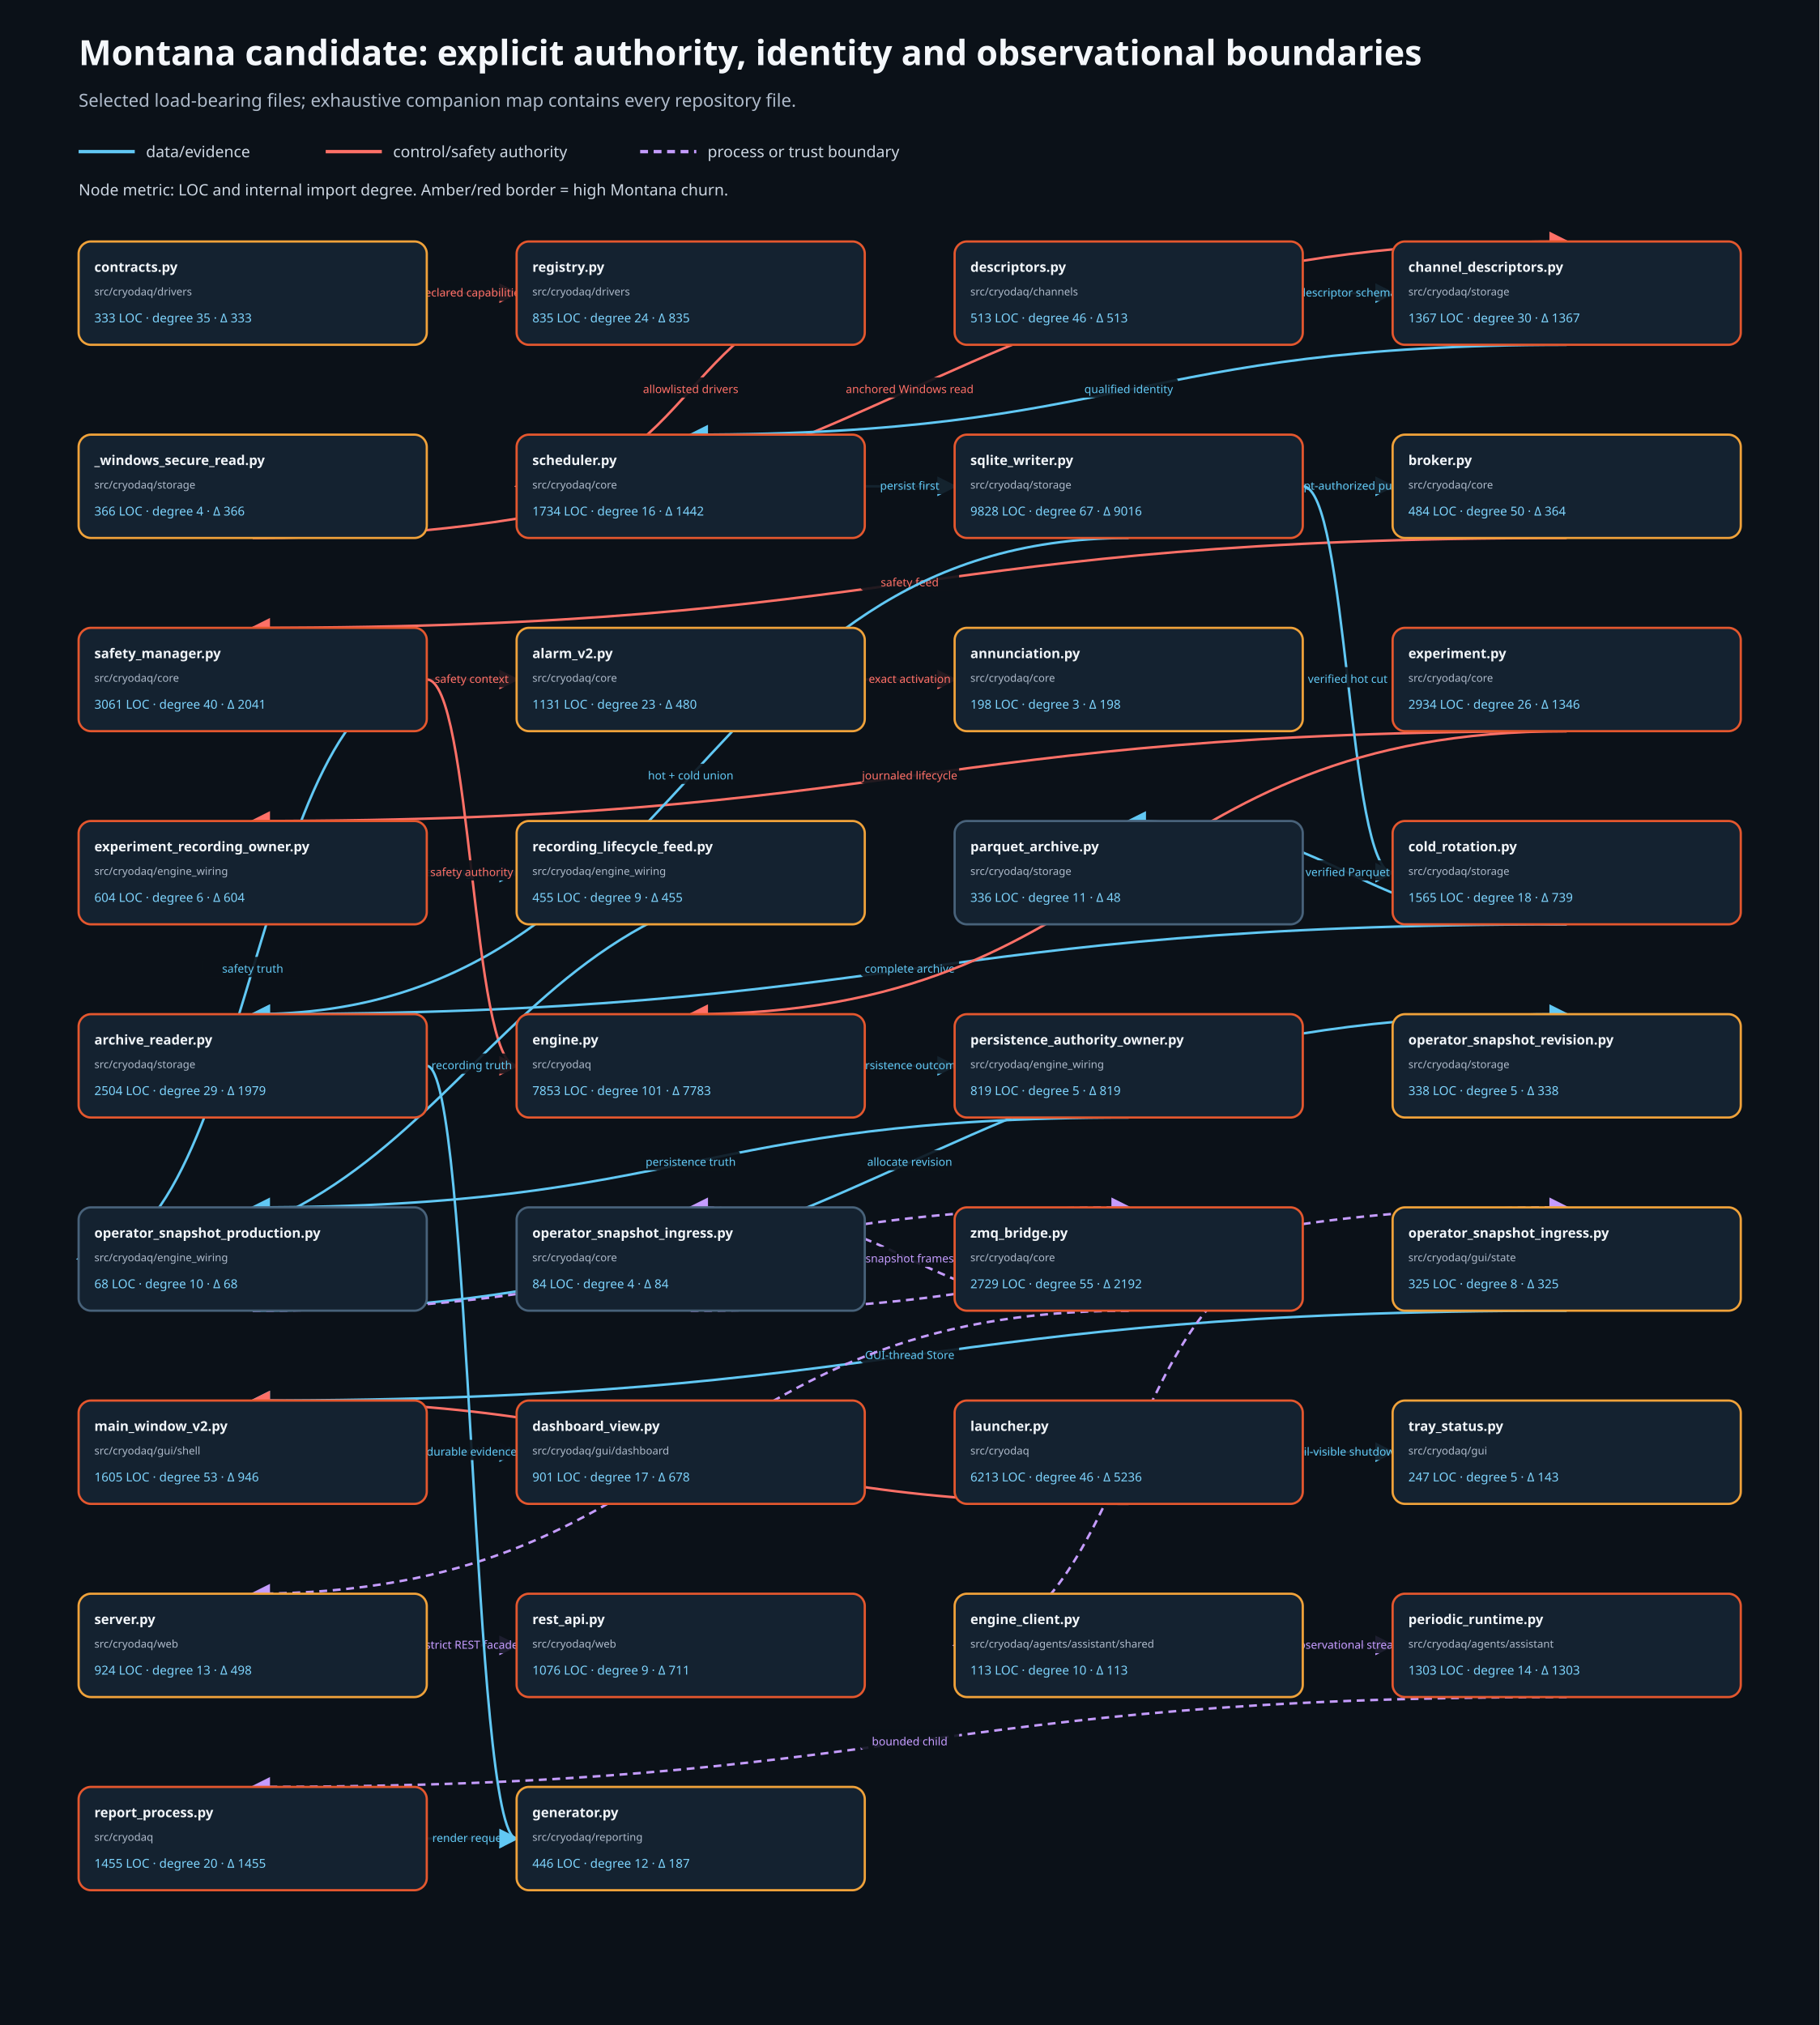
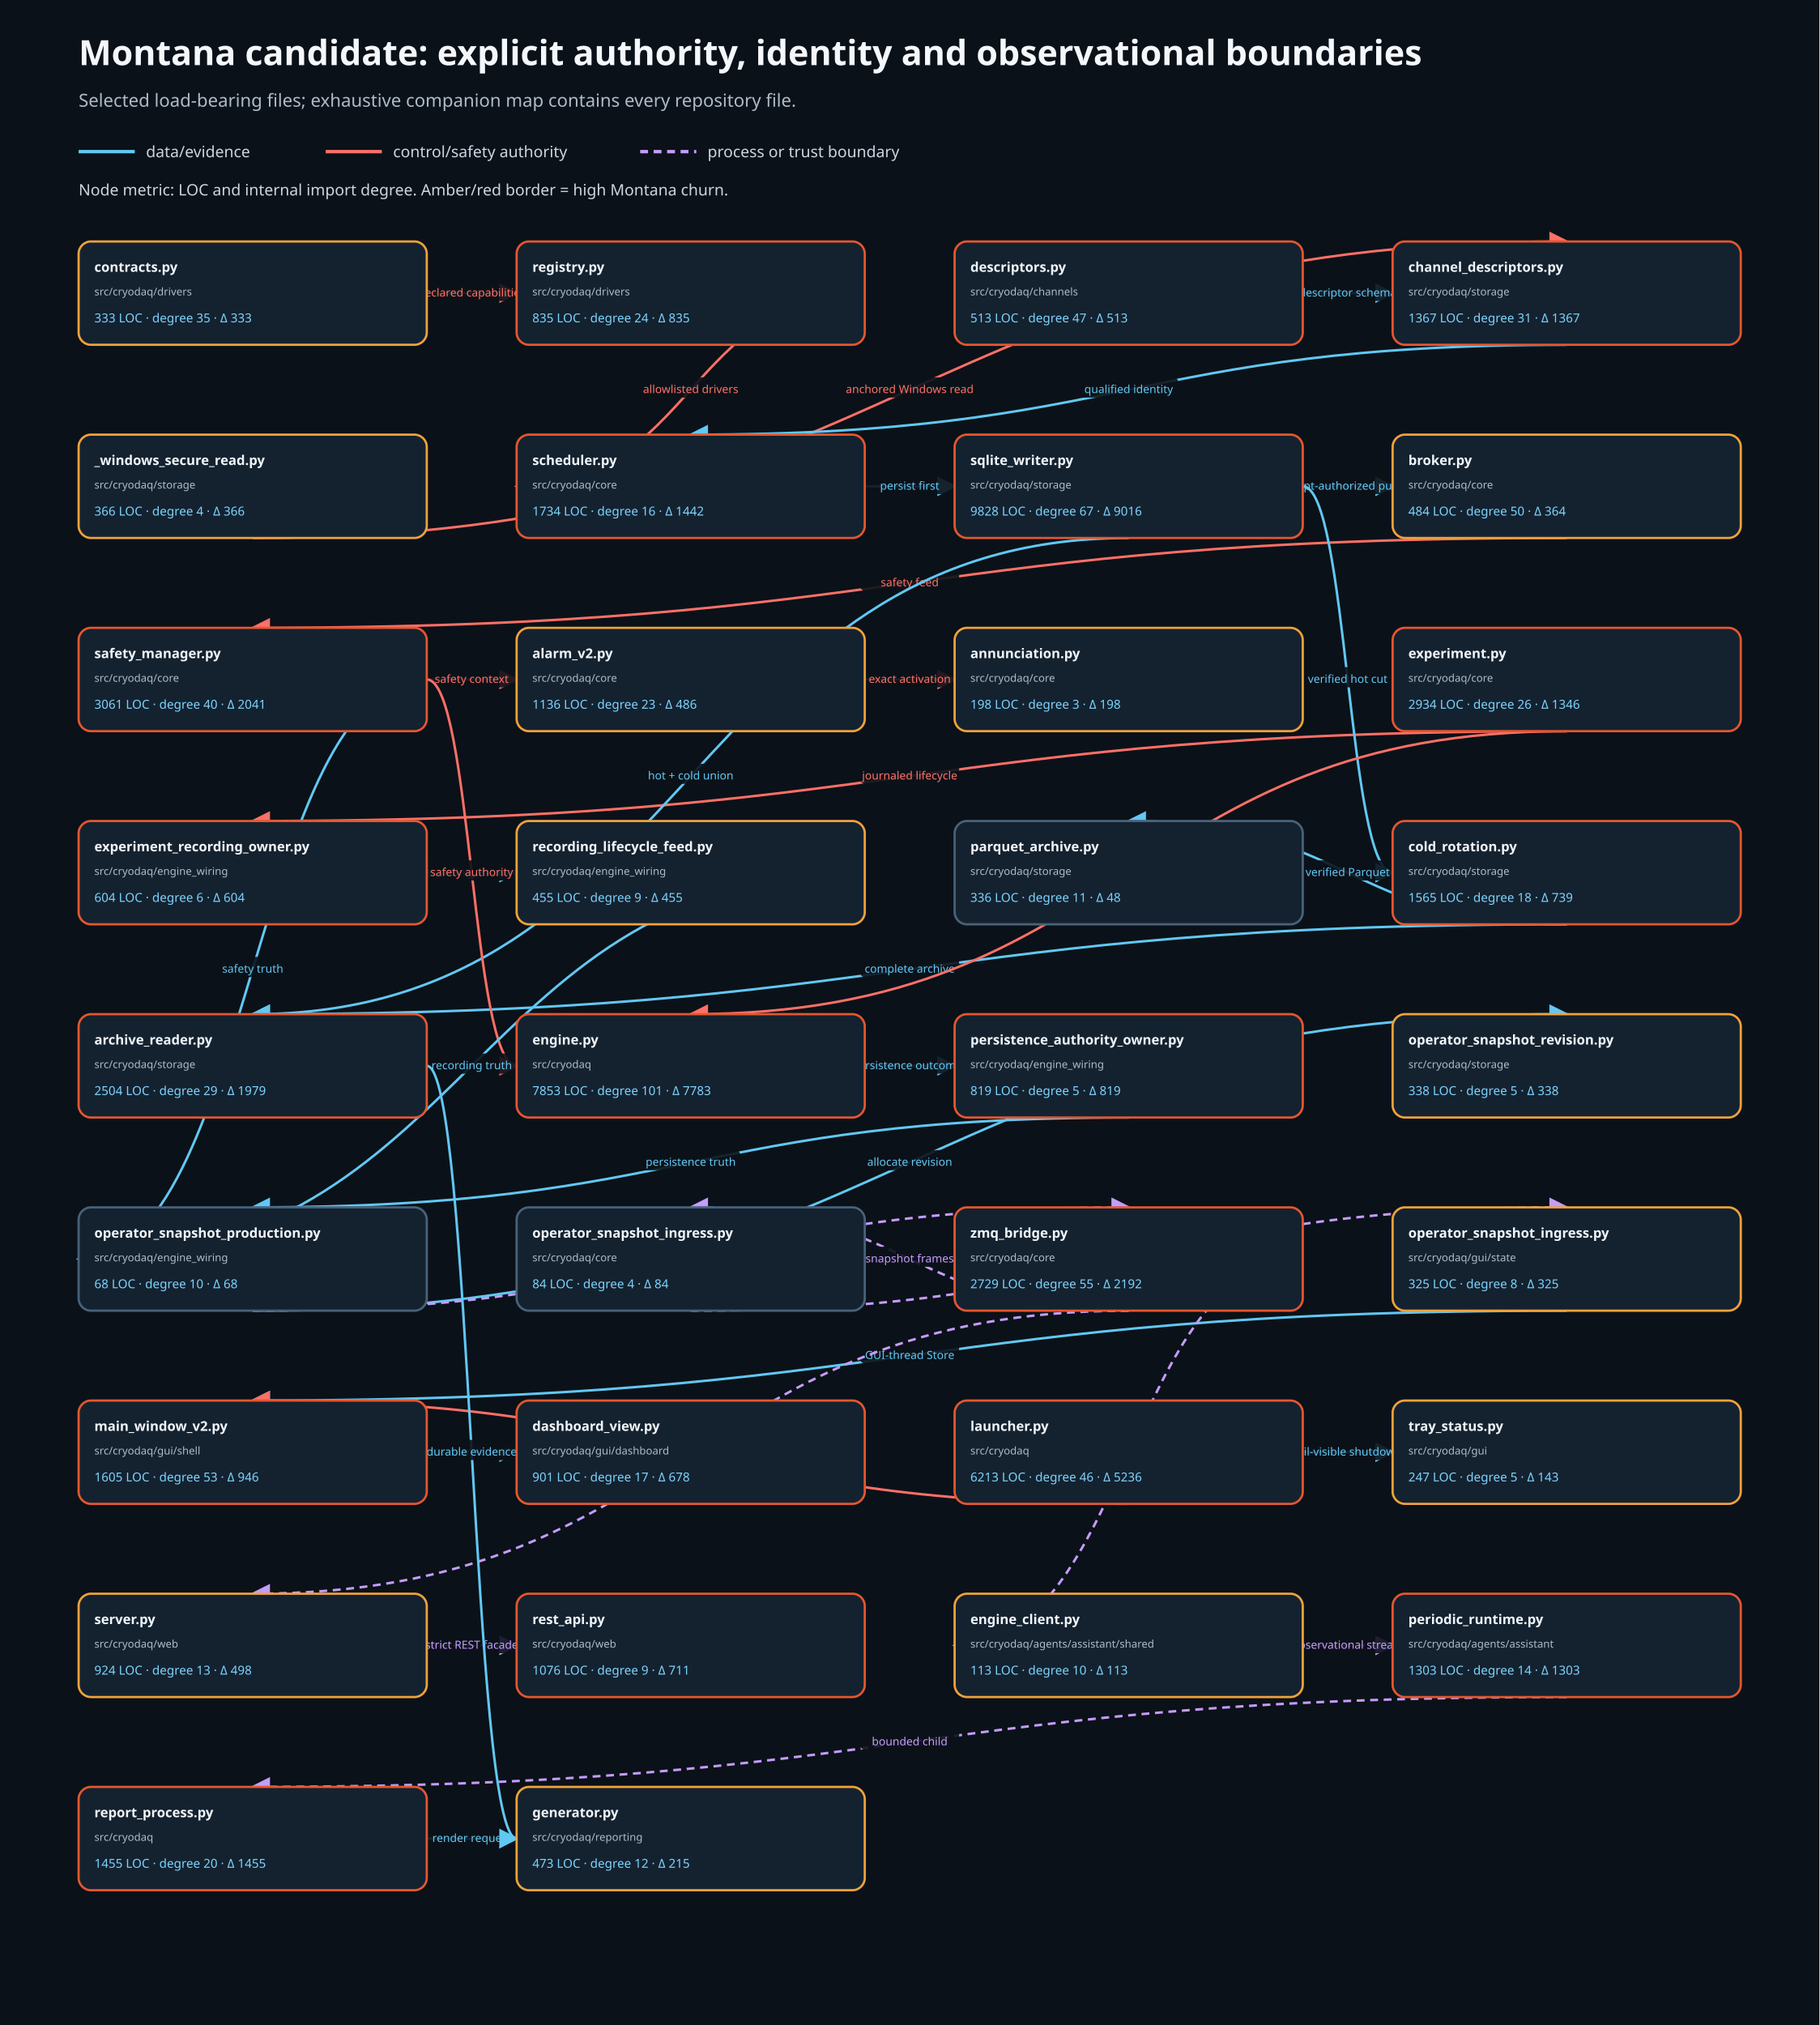
<svg xmlns="http://www.w3.org/2000/svg" role="img" aria-labelledby="title desc" viewBox="0 0 1620 1803" width="1620" height="1803">
  <defs>
    <marker id="dataArrow" markerWidth="8" markerHeight="8" refX="7" refY="4" orient="auto">
      <path d="M0,0 L8,4 L0,8 Z" fill="#61c8f4" />
    </marker>
    <marker id="controlArrow" markerWidth="8" markerHeight="8" refX="7" refY="4" orient="auto">
      <path d="M0,0 L8,4 L0,8 Z" fill="#ff7067" />
    </marker>
    <marker id="boundaryArrow" markerWidth="8" markerHeight="8" refX="7" refY="4" orient="auto">
      <path d="M0,0 L8,4 L0,8 Z" fill="#c59cff" />
    </marker>
  </defs>
  <rect width="100%" height="100%" fill="#0b1118" />
  <text x="70" y="58" fill="#f4f7fb" font-family="Segoe UI, sans-serif" font-size="31" font-weight="700">Montana candidate: explicit authority, identity and observational boundaries</text>
  <text x="70" y="95" fill="#aebaca" font-family="Segoe UI, sans-serif" font-size="16">Selected load-bearing files; exhaustive companion map contains every repository file.</text>
  <g aria-label="Legend" font-family="Segoe UI, sans-serif" font-size="14">
    <line x1="70" y1="135" x2="120" y2="135" stroke="#61c8f4" stroke-width="3" />
    <text x="130" y="140" fill="#cbd5e1">data/evidence</text>
    <line x1="290" y1="135" x2="340" y2="135" stroke="#ff7067" stroke-width="3" />
    <text x="350" y="140" fill="#cbd5e1">control/safety authority</text>
    <line x1="570" y1="135" x2="620" y2="135" stroke="#c59cff" stroke-width="3" stroke-dasharray="7 5" />
    <text x="630" y="140" fill="#cbd5e1">process or trust boundary</text>
    <text x="70" y="174" fill="#cbd5e1">Node metric: LOC and internal import degree. Amber/red border = high Montana churn.</text>
  </g>
  <g class="architecture-edges" fill="none">
    <path d="M380,261.0 C420.0,261.0 420.0,261.0 460,261.0" stroke="#ff7067" stroke-width="2.2" marker-end="url(#controlArrow)" />
    <rect x="376.0" y="250.0" width="88" height="18" rx="4" fill="#0b1118" opacity=".9" />
    <text x="420.0" y="264.0" text-anchor="middle" fill="#ff7067" font-family="Segoe UI, sans-serif" font-size="10">declared capabilities</text>
    <path d="M770,261.0 C615.0,261.0 615.0,433.0 460,433.0" stroke="#ff7067" stroke-width="2.2" marker-end="url(#controlArrow)" />
    <rect x="571.0" y="336.0" width="88" height="18" rx="4" fill="#0b1118" opacity=".9" />
    <text x="615.0" y="350.0" text-anchor="middle" fill="#ff7067" font-family="Segoe UI, sans-serif" font-size="10">allowlisted drivers</text>
    <path d="M1160,261.0 C1200.0,261.0 1200.0,261.0 1240,261.0" stroke="#61c8f4" stroke-width="2.2" marker-end="url(#dataArrow)" />
    <rect x="1156.0" y="250.0" width="88" height="18" rx="4" fill="#0b1118" opacity=".9" />
    <text x="1200.0" y="264.0" text-anchor="middle" fill="#61c8f4" font-family="Segoe UI, sans-serif" font-size="10">descriptor schema</text>
    <path d="M225.0,479 C810.0,479 810.0,215 1395.0,215" stroke="#ff7067" stroke-width="2.2" marker-end="url(#controlArrow)" />
    <rect x="766.0" y="336.0" width="88" height="18" rx="4" fill="#0b1118" opacity=".9" />
    <text x="810.0" y="350.0" text-anchor="middle" fill="#ff7067" font-family="Segoe UI, sans-serif" font-size="10">anchored Windows read</text>
    <path d="M1395.0,307 C1005.0,307 1005.0,387 615.0,387" stroke="#61c8f4" stroke-width="2.2" marker-end="url(#dataArrow)" />
    <rect x="961.0" y="336.0" width="88" height="18" rx="4" fill="#0b1118" opacity=".9" />
    <text x="1005.0" y="350.0" text-anchor="middle" fill="#61c8f4" font-family="Segoe UI, sans-serif" font-size="10">qualified identity</text>
    <path d="M770,433.0 C810.0,433.0 810.0,433.0 850,433.0" stroke="#61c8f4" stroke-width="2.2" marker-end="url(#dataArrow)" />
    <rect x="766.0" y="422.0" width="88" height="18" rx="4" fill="#0b1118" opacity=".9" />
    <text x="810.0" y="436.0" text-anchor="middle" fill="#61c8f4" font-family="Segoe UI, sans-serif" font-size="10">persist first</text>
    <path d="M1160,433.0 C1200.0,433.0 1200.0,433.0 1240,433.0" stroke="#61c8f4" stroke-width="2.2" marker-end="url(#dataArrow)" />
    <rect x="1156.0" y="422.0" width="88" height="18" rx="4" fill="#0b1118" opacity=".9" />
    <text x="1200.0" y="436.0" text-anchor="middle" fill="#61c8f4" font-family="Segoe UI, sans-serif" font-size="10">receipt-authorized publish</text>
    <path d="M1395.0,479 C810.0,479 810.0,559 225.0,559" stroke="#ff7067" stroke-width="2.2" marker-end="url(#controlArrow)" />
    <rect x="766.0" y="508.0" width="88" height="18" rx="4" fill="#0b1118" opacity=".9" />
    <text x="810.0" y="522.0" text-anchor="middle" fill="#ff7067" font-family="Segoe UI, sans-serif" font-size="10">safety feed</text>
    <path d="M380,605.0 C420.0,605.0 420.0,605.0 460,605.0" stroke="#ff7067" stroke-width="2.2" marker-end="url(#controlArrow)" />
    <rect x="376.0" y="594.0" width="88" height="18" rx="4" fill="#0b1118" opacity=".9" />
    <text x="420.0" y="608.0" text-anchor="middle" fill="#ff7067" font-family="Segoe UI, sans-serif" font-size="10">safety context</text>
    <path d="M770,605.0 C810.0,605.0 810.0,605.0 850,605.0" stroke="#ff7067" stroke-width="2.2" marker-end="url(#controlArrow)" />
    <rect x="766.0" y="594.0" width="88" height="18" rx="4" fill="#0b1118" opacity=".9" />
    <text x="810.0" y="608.0" text-anchor="middle" fill="#ff7067" font-family="Segoe UI, sans-serif" font-size="10">exact activation</text>
    <path d="M1395.0,651 C810.0,651 810.0,731 225.0,731" stroke="#ff7067" stroke-width="2.2" marker-end="url(#controlArrow)" />
    <rect x="766.0" y="680.0" width="88" height="18" rx="4" fill="#0b1118" opacity=".9" />
    <text x="810.0" y="694.0" text-anchor="middle" fill="#ff7067" font-family="Segoe UI, sans-serif" font-size="10">journaled lifecycle</text>
    <path d="M380,777.0 C420.0,777.0 420.0,777.0 460,777.0" stroke="#61c8f4" stroke-width="2.2" marker-end="url(#dataArrow)" />
    <rect x="376.0" y="766.0" width="88" height="18" rx="4" fill="#0b1118" opacity=".9" />
    <text x="420.0" y="780.0" text-anchor="middle" fill="#61c8f4" font-family="Segoe UI, sans-serif" font-size="10">recording outcome</text>
    <path d="M1160,433.0 C1200.0,433.0 1200.0,777.0 1240,777.0" stroke="#61c8f4" stroke-width="2.2" marker-end="url(#dataArrow)" />
    <rect x="1156.0" y="594.0" width="88" height="18" rx="4" fill="#0b1118" opacity=".9" />
    <text x="1200.0" y="608.0" text-anchor="middle" fill="#61c8f4" font-family="Segoe UI, sans-serif" font-size="10">verified hot cut</text>
    <path d="M1395.0,823 C1200.0,823 1200.0,731 1005.0,731" stroke="#61c8f4" stroke-width="2.2" marker-end="url(#dataArrow)" />
    <rect x="1156.0" y="766.0" width="88" height="18" rx="4" fill="#0b1118" opacity=".9" />
    <text x="1200.0" y="780.0" text-anchor="middle" fill="#61c8f4" font-family="Segoe UI, sans-serif" font-size="10">verified Parquet</text>
    <path d="M1395.0,823 C810.0,823 810.0,903 225.0,903" stroke="#61c8f4" stroke-width="2.2" marker-end="url(#dataArrow)" />
    <rect x="766.0" y="852.0" width="88" height="18" rx="4" fill="#0b1118" opacity=".9" />
    <text x="810.0" y="866.0" text-anchor="middle" fill="#61c8f4" font-family="Segoe UI, sans-serif" font-size="10">complete archive</text>
    <path d="M1005.0,479 C615.0,479 615.0,903 225.0,903" stroke="#61c8f4" stroke-width="2.2" marker-end="url(#dataArrow)" />
    <rect x="571.0" y="680.0" width="88" height="18" rx="4" fill="#0b1118" opacity=".9" />
    <text x="615.0" y="694.0" text-anchor="middle" fill="#61c8f4" font-family="Segoe UI, sans-serif" font-size="10">hot + cold union</text>
    <path d="M380,605.0 C420.0,605.0 420.0,949.0 460,949.0" stroke="#ff7067" stroke-width="2.2" marker-end="url(#controlArrow)" />
    <rect x="376.0" y="766.0" width="88" height="18" rx="4" fill="#0b1118" opacity=".9" />
    <text x="420.0" y="780.0" text-anchor="middle" fill="#ff7067" font-family="Segoe UI, sans-serif" font-size="10">safety authority</text>
    <path d="M1395.0,651 C1005.0,651 1005.0,903 615.0,903" stroke="#ff7067" stroke-width="2.2" marker-end="url(#controlArrow)" />
    <rect x="961.0" y="766.0" width="88" height="18" rx="4" fill="#0b1118" opacity=".9" />
    <text x="1005.0" y="780.0" text-anchor="middle" fill="#ff7067" font-family="Segoe UI, sans-serif" font-size="10">experiment commands</text>
    <path d="M770,949.0 C810.0,949.0 810.0,949.0 850,949.0" stroke="#61c8f4" stroke-width="2.2" marker-end="url(#dataArrow)" />
    <rect x="766.0" y="938.0" width="88" height="18" rx="4" fill="#0b1118" opacity=".9" />
    <text x="810.0" y="952.0" text-anchor="middle" fill="#61c8f4" font-family="Segoe UI, sans-serif" font-size="10">persistence outcomes</text>
    <path d="M770,777.0 C420.0,777.0 420.0,1121.0 70,1121.0" stroke="#61c8f4" stroke-width="2.2" marker-end="url(#dataArrow)" />
    <rect x="376.0" y="938.0" width="88" height="18" rx="4" fill="#0b1118" opacity=".9" />
    <text x="420.0" y="952.0" text-anchor="middle" fill="#61c8f4" font-family="Segoe UI, sans-serif" font-size="10">recording truth</text>
    <path d="M1005.0,995 C615.0,995 615.0,1075 225.0,1075" stroke="#61c8f4" stroke-width="2.2" marker-end="url(#dataArrow)" />
    <rect x="571.0" y="1024.0" width="88" height="18" rx="4" fill="#0b1118" opacity=".9" />
    <text x="615.0" y="1038.0" text-anchor="middle" fill="#61c8f4" font-family="Segoe UI, sans-serif" font-size="10">persistence truth</text>
    <path d="M380,605.0 C225.0,605.0 225.0,1121.0 70,1121.0" stroke="#61c8f4" stroke-width="2.2" marker-end="url(#dataArrow)" />
    <rect x="181.0" y="852.0" width="88" height="18" rx="4" fill="#0b1118" opacity=".9" />
    <text x="225.0" y="866.0" text-anchor="middle" fill="#61c8f4" font-family="Segoe UI, sans-serif" font-size="10">safety truth</text>
    <path d="M225.0,1167 C810.0,1167 810.0,903 1395.0,903" stroke="#61c8f4" stroke-width="2.2" marker-end="url(#dataArrow)" />
    <rect x="766.0" y="1024.0" width="88" height="18" rx="4" fill="#0b1118" opacity=".9" />
    <text x="810.0" y="1038.0" text-anchor="middle" fill="#61c8f4" font-family="Segoe UI, sans-serif" font-size="10">allocate revision</text>
    <path d="M225.0,1167 C615.0,1167 615.0,1075 1005.0,1075" stroke="#c59cff" stroke-width="2.2" marker-end="url(#boundaryArrow)" stroke-dasharray="7 5" />
    <rect x="571.0" y="1110.0" width="88" height="18" rx="4" fill="#0b1118" opacity=".9" />
    <text x="615.0" y="1124.0" text-anchor="middle" fill="#c59cff" font-family="Segoe UI, sans-serif" font-size="10">revisioned PUB</text>
    <path d="M1005.0,1167 C810.0,1167 810.0,1075 615.0,1075" stroke="#c59cff" stroke-width="2.2" marker-end="url(#boundaryArrow)" stroke-dasharray="7 5" />
    <rect x="766.0" y="1110.0" width="88" height="18" rx="4" fill="#0b1118" opacity=".9" />
    <text x="810.0" y="1124.0" text-anchor="middle" fill="#c59cff" font-family="Segoe UI, sans-serif" font-size="10">snapshot frames</text>
    <path d="M615.0,1167 C1005.0,1167 1005.0,1075 1395.0,1075" stroke="#c59cff" stroke-width="2.2" marker-end="url(#boundaryArrow)" stroke-dasharray="7 5" />
    <rect x="961.0" y="1110.0" width="88" height="18" rx="4" fill="#0b1118" opacity=".9" />
    <text x="1005.0" y="1124.0" text-anchor="middle" fill="#c59cff" font-family="Segoe UI, sans-serif" font-size="10">bounded queue</text>
    <path d="M1395.0,1167 C810.0,1167 810.0,1247 225.0,1247" stroke="#61c8f4" stroke-width="2.2" marker-end="url(#dataArrow)" />
    <rect x="766.0" y="1196.0" width="88" height="18" rx="4" fill="#0b1118" opacity=".9" />
    <text x="810.0" y="1210.0" text-anchor="middle" fill="#61c8f4" font-family="Segoe UI, sans-serif" font-size="10">GUI-thread Store</text>
    <path d="M380,1293.0 C420.0,1293.0 420.0,1293.0 460,1293.0" stroke="#61c8f4" stroke-width="2.2" marker-end="url(#dataArrow)" />
    <rect x="376.0" y="1282.0" width="88" height="18" rx="4" fill="#0b1118" opacity=".9" />
    <text x="420.0" y="1296.0" text-anchor="middle" fill="#61c8f4" font-family="Segoe UI, sans-serif" font-size="10">panoramic truth</text>
    <path d="M1005.0,1339 C615.0,1339 615.0,1247 225.0,1247" stroke="#ff7067" stroke-width="2.2" marker-end="url(#controlArrow)" />
    <rect x="571.0" y="1282.0" width="88" height="18" rx="4" fill="#0b1118" opacity=".9" />
    <text x="615.0" y="1296.0" text-anchor="middle" fill="#ff7067" font-family="Segoe UI, sans-serif" font-size="10">owns GUI lifecycle</text>
    <path d="M1160,1293.0 C1200.0,1293.0 1200.0,1293.0 1240,1293.0" stroke="#61c8f4" stroke-width="2.2" marker-end="url(#dataArrow)" />
    <rect x="1156.0" y="1282.0" width="88" height="18" rx="4" fill="#0b1118" opacity=".9" />
    <text x="1200.0" y="1296.0" text-anchor="middle" fill="#61c8f4" font-family="Segoe UI, sans-serif" font-size="10">fail-visible shutdown</text>
    <path d="M1005.0,1167 C615.0,1167 615.0,1419 225.0,1419" stroke="#c59cff" stroke-width="2.2" marker-end="url(#boundaryArrow)" stroke-dasharray="7 5" />
    <rect x="571.0" y="1282.0" width="88" height="18" rx="4" fill="#0b1118" opacity=".9" />
    <text x="615.0" y="1296.0" text-anchor="middle" fill="#c59cff" font-family="Segoe UI, sans-serif" font-size="10">monitoring transport</text>
    <path d="M380,1465.0 C420.0,1465.0 420.0,1465.0 460,1465.0" stroke="#c59cff" stroke-width="2.2" marker-end="url(#boundaryArrow)" stroke-dasharray="7 5" />
    <rect x="376.0" y="1454.0" width="88" height="18" rx="4" fill="#0b1118" opacity=".9" />
    <text x="420.0" y="1468.0" text-anchor="middle" fill="#c59cff" font-family="Segoe UI, sans-serif" font-size="10">strict REST facade</text>
    <path d="M1160,1121.0 C1005.0,1121.0 1005.0,1465.0 850,1465.0" stroke="#c59cff" stroke-width="2.2" marker-end="url(#boundaryArrow)" stroke-dasharray="7 5" />
    <rect x="961.0" y="1282.0" width="88" height="18" rx="4" fill="#0b1118" opacity=".9" />
    <text x="1005.0" y="1296.0" text-anchor="middle" fill="#c59cff" font-family="Segoe UI, sans-serif" font-size="10">allowlisted query</text>
    <path d="M1160,1465.0 C1200.0,1465.0 1200.0,1465.0 1240,1465.0" stroke="#c59cff" stroke-width="2.2" marker-end="url(#boundaryArrow)" stroke-dasharray="7 5" />
    <rect x="1156.0" y="1454.0" width="88" height="18" rx="4" fill="#0b1118" opacity=".9" />
    <text x="1200.0" y="1468.0" text-anchor="middle" fill="#c59cff" font-family="Segoe UI, sans-serif" font-size="10">observational stream</text>
    <path d="M1395.0,1511 C810.0,1511 810.0,1591 225.0,1591" stroke="#c59cff" stroke-width="2.2" marker-end="url(#boundaryArrow)" stroke-dasharray="7 5" />
    <rect x="766.0" y="1540.0" width="88" height="18" rx="4" fill="#0b1118" opacity=".9" />
    <text x="810.0" y="1554.0" text-anchor="middle" fill="#c59cff" font-family="Segoe UI, sans-serif" font-size="10">bounded child</text>
    <path d="M380,1637.0 C420.0,1637.0 420.0,1637.0 460,1637.0" stroke="#61c8f4" stroke-width="2.2" marker-end="url(#dataArrow)" />
    <rect x="376.0" y="1626.0" width="88" height="18" rx="4" fill="#0b1118" opacity=".9" />
    <text x="420.0" y="1640.0" text-anchor="middle" fill="#61c8f4" font-family="Segoe UI, sans-serif" font-size="10">render request</text>
    <path d="M380,949.0 C420.0,949.0 420.0,1637.0 460,1637.0" stroke="#61c8f4" stroke-width="2.2" marker-end="url(#dataArrow)" />
    <rect x="376.0" y="1282.0" width="88" height="18" rx="4" fill="#0b1118" opacity=".9" />
    <text x="420.0" y="1296.0" text-anchor="middle" fill="#61c8f4" font-family="Segoe UI, sans-serif" font-size="10">durable evidence</text>
  </g>
  <g class="important-files" font-family="Segoe UI, sans-serif">
    <g class="file-node" data-path="src/cryodaq/drivers/contracts.py" data-kind="blob" role="group" aria-label="src/cryodaq/drivers/contracts.py | 333 LOC | internal degree 35 | churn 333">
      <rect x="70" y="215" width="310" height="92" rx="11" fill="#142230" stroke="#f0a23a" stroke-width="2" />
      <text x="84" y="242" fill="#f1f5f9" font-size="12" font-weight="700">contracts.py</text>
      <text x="84" y="263" fill="#aebaca" font-size="9.5">src/cryodaq/drivers</text>
      <text x="84" y="287" fill="#7dd3fc" font-size="11">333 LOC · degree 35 · Δ 333</text>
    </g>
    <g class="file-node" data-path="src/cryodaq/drivers/registry.py" data-kind="blob" role="group" aria-label="src/cryodaq/drivers/registry.py | 835 LOC | internal degree 24 | churn 835">
      <rect x="460" y="215" width="310" height="92" rx="11" fill="#142230" stroke="#e4572e" stroke-width="2" />
      <text x="474" y="242" fill="#f1f5f9" font-size="12" font-weight="700">registry.py</text>
      <text x="474" y="263" fill="#aebaca" font-size="9.5">src/cryodaq/drivers</text>
      <text x="474" y="287" fill="#7dd3fc" font-size="11">835 LOC · degree 24 · Δ 835</text>
    </g>
-     <g class="file-node" data-path="src/cryodaq/channels/descriptors.py" data-kind="blob" role="group" aria-label="src/cryodaq/channels/descriptors.py | 513 LOC | internal degree 46 | churn 513">
+     <g class="file-node" data-path="src/cryodaq/channels/descriptors.py" data-kind="blob" role="group" aria-label="src/cryodaq/channels/descriptors.py | 513 LOC | internal degree 47 | churn 513">
      <rect x="850" y="215" width="310" height="92" rx="11" fill="#142230" stroke="#e4572e" stroke-width="2" />
      <text x="864" y="242" fill="#f1f5f9" font-size="12" font-weight="700">descriptors.py</text>
      <text x="864" y="263" fill="#aebaca" font-size="9.5">src/cryodaq/channels</text>
-       <text x="864" y="287" fill="#7dd3fc" font-size="11">513 LOC · degree 46 · Δ 513</text>
-     </g>
-     <g class="file-node" data-path="src/cryodaq/storage/channel_descriptors.py" data-kind="blob" role="group" aria-label="src/cryodaq/storage/channel_descriptors.py | 1367 LOC | internal degree 30 | churn 1367">
+       <text x="864" y="287" fill="#7dd3fc" font-size="11">513 LOC · degree 47 · Δ 513</text>
+     </g>
+     <g class="file-node" data-path="src/cryodaq/storage/channel_descriptors.py" data-kind="blob" role="group" aria-label="src/cryodaq/storage/channel_descriptors.py | 1367 LOC | internal degree 31 | churn 1367">
      <rect x="1240" y="215" width="310" height="92" rx="11" fill="#142230" stroke="#e4572e" stroke-width="2" />
      <text x="1254" y="242" fill="#f1f5f9" font-size="12" font-weight="700">channel_descriptors.py</text>
      <text x="1254" y="263" fill="#aebaca" font-size="9.5">src/cryodaq/storage</text>
-       <text x="1254" y="287" fill="#7dd3fc" font-size="11">1367 LOC · degree 30 · Δ 1367</text>
+       <text x="1254" y="287" fill="#7dd3fc" font-size="11">1367 LOC · degree 31 · Δ 1367</text>
    </g>
    <g class="file-node" data-path="src/cryodaq/storage/_windows_secure_read.py" data-kind="blob" role="group" aria-label="src/cryodaq/storage/_windows_secure_read.py | 366 LOC | internal degree 4 | churn 366">
      <rect x="70" y="387" width="310" height="92" rx="11" fill="#142230" stroke="#f0a23a" stroke-width="2" />
      <text x="84" y="414" fill="#f1f5f9" font-size="12" font-weight="700">_windows_secure_read.py</text>
      <text x="84" y="435" fill="#aebaca" font-size="9.5">src/cryodaq/storage</text>
      <text x="84" y="459" fill="#7dd3fc" font-size="11">366 LOC · degree 4 · Δ 366</text>
    </g>
    <g class="file-node" data-path="src/cryodaq/core/scheduler.py" data-kind="blob" role="group" aria-label="src/cryodaq/core/scheduler.py | 1734 LOC | internal degree 16 | churn 1442">
      <rect x="460" y="387" width="310" height="92" rx="11" fill="#142230" stroke="#e4572e" stroke-width="2" />
      <text x="474" y="414" fill="#f1f5f9" font-size="12" font-weight="700">scheduler.py</text>
      <text x="474" y="435" fill="#aebaca" font-size="9.5">src/cryodaq/core</text>
      <text x="474" y="459" fill="#7dd3fc" font-size="11">1734 LOC · degree 16 · Δ 1442</text>
    </g>
    <g class="file-node" data-path="src/cryodaq/storage/sqlite_writer.py" data-kind="blob" role="group" aria-label="src/cryodaq/storage/sqlite_writer.py | 9828 LOC | internal degree 67 | churn 9016">
      <rect x="850" y="387" width="310" height="92" rx="11" fill="#142230" stroke="#e4572e" stroke-width="2" />
      <text x="864" y="414" fill="#f1f5f9" font-size="12" font-weight="700">sqlite_writer.py</text>
      <text x="864" y="435" fill="#aebaca" font-size="9.5">src/cryodaq/storage</text>
      <text x="864" y="459" fill="#7dd3fc" font-size="11">9828 LOC · degree 67 · Δ 9016</text>
    </g>
    <g class="file-node" data-path="src/cryodaq/core/broker.py" data-kind="blob" role="group" aria-label="src/cryodaq/core/broker.py | 484 LOC | internal degree 50 | churn 364">
      <rect x="1240" y="387" width="310" height="92" rx="11" fill="#142230" stroke="#f0a23a" stroke-width="2" />
      <text x="1254" y="414" fill="#f1f5f9" font-size="12" font-weight="700">broker.py</text>
      <text x="1254" y="435" fill="#aebaca" font-size="9.5">src/cryodaq/core</text>
      <text x="1254" y="459" fill="#7dd3fc" font-size="11">484 LOC · degree 50 · Δ 364</text>
    </g>
    <g class="file-node" data-path="src/cryodaq/core/safety_manager.py" data-kind="blob" role="group" aria-label="src/cryodaq/core/safety_manager.py | 3061 LOC | internal degree 40 | churn 2041">
      <rect x="70" y="559" width="310" height="92" rx="11" fill="#142230" stroke="#e4572e" stroke-width="2" />
      <text x="84" y="586" fill="#f1f5f9" font-size="12" font-weight="700">safety_manager.py</text>
      <text x="84" y="607" fill="#aebaca" font-size="9.5">src/cryodaq/core</text>
      <text x="84" y="631" fill="#7dd3fc" font-size="11">3061 LOC · degree 40 · Δ 2041</text>
    </g>
-     <g class="file-node" data-path="src/cryodaq/core/alarm_v2.py" data-kind="blob" role="group" aria-label="src/cryodaq/core/alarm_v2.py | 1131 LOC | internal degree 23 | churn 480">
+     <g class="file-node" data-path="src/cryodaq/core/alarm_v2.py" data-kind="blob" role="group" aria-label="src/cryodaq/core/alarm_v2.py | 1136 LOC | internal degree 23 | churn 486">
      <rect x="460" y="559" width="310" height="92" rx="11" fill="#142230" stroke="#f0a23a" stroke-width="2" />
      <text x="474" y="586" fill="#f1f5f9" font-size="12" font-weight="700">alarm_v2.py</text>
      <text x="474" y="607" fill="#aebaca" font-size="9.5">src/cryodaq/core</text>
-       <text x="474" y="631" fill="#7dd3fc" font-size="11">1131 LOC · degree 23 · Δ 480</text>
+       <text x="474" y="631" fill="#7dd3fc" font-size="11">1136 LOC · degree 23 · Δ 486</text>
    </g>
    <g class="file-node" data-path="src/cryodaq/core/annunciation.py" data-kind="blob" role="group" aria-label="src/cryodaq/core/annunciation.py | 198 LOC | internal degree 3 | churn 198">
      <rect x="850" y="559" width="310" height="92" rx="11" fill="#142230" stroke="#f0a23a" stroke-width="2" />
      <text x="864" y="586" fill="#f1f5f9" font-size="12" font-weight="700">annunciation.py</text>
      <text x="864" y="607" fill="#aebaca" font-size="9.5">src/cryodaq/core</text>
      <text x="864" y="631" fill="#7dd3fc" font-size="11">198 LOC · degree 3 · Δ 198</text>
    </g>
    <g class="file-node" data-path="src/cryodaq/core/experiment.py" data-kind="blob" role="group" aria-label="src/cryodaq/core/experiment.py | 2934 LOC | internal degree 26 | churn 1346">
      <rect x="1240" y="559" width="310" height="92" rx="11" fill="#142230" stroke="#e4572e" stroke-width="2" />
      <text x="1254" y="586" fill="#f1f5f9" font-size="12" font-weight="700">experiment.py</text>
      <text x="1254" y="607" fill="#aebaca" font-size="9.5">src/cryodaq/core</text>
      <text x="1254" y="631" fill="#7dd3fc" font-size="11">2934 LOC · degree 26 · Δ 1346</text>
    </g>
    <g class="file-node" data-path="src/cryodaq/engine_wiring/experiment_recording_owner.py" data-kind="blob" role="group" aria-label="src/cryodaq/engine_wiring/experiment_recording_owner.py | 604 LOC | internal degree 6 | churn 604">
      <rect x="70" y="731" width="310" height="92" rx="11" fill="#142230" stroke="#e4572e" stroke-width="2" />
      <text x="84" y="758" fill="#f1f5f9" font-size="12" font-weight="700">experiment_recording_owner.py</text>
      <text x="84" y="779" fill="#aebaca" font-size="9.5">src/cryodaq/engine_wiring</text>
      <text x="84" y="803" fill="#7dd3fc" font-size="11">604 LOC · degree 6 · Δ 604</text>
    </g>
    <g class="file-node" data-path="src/cryodaq/engine_wiring/recording_lifecycle_feed.py" data-kind="blob" role="group" aria-label="src/cryodaq/engine_wiring/recording_lifecycle_feed.py | 455 LOC | internal degree 9 | churn 455">
      <rect x="460" y="731" width="310" height="92" rx="11" fill="#142230" stroke="#f0a23a" stroke-width="2" />
      <text x="474" y="758" fill="#f1f5f9" font-size="12" font-weight="700">recording_lifecycle_feed.py</text>
      <text x="474" y="779" fill="#aebaca" font-size="9.5">src/cryodaq/engine_wiring</text>
      <text x="474" y="803" fill="#7dd3fc" font-size="11">455 LOC · degree 9 · Δ 455</text>
    </g>
    <g class="file-node" data-path="src/cryodaq/storage/parquet_archive.py" data-kind="blob" role="group" aria-label="src/cryodaq/storage/parquet_archive.py | 336 LOC | internal degree 11 | churn 48">
      <rect x="850" y="731" width="310" height="92" rx="11" fill="#142230" stroke="#48627a" stroke-width="2" />
      <text x="864" y="758" fill="#f1f5f9" font-size="12" font-weight="700">parquet_archive.py</text>
      <text x="864" y="779" fill="#aebaca" font-size="9.5">src/cryodaq/storage</text>
      <text x="864" y="803" fill="#7dd3fc" font-size="11">336 LOC · degree 11 · Δ 48</text>
    </g>
    <g class="file-node" data-path="src/cryodaq/storage/cold_rotation.py" data-kind="blob" role="group" aria-label="src/cryodaq/storage/cold_rotation.py | 1565 LOC | internal degree 18 | churn 739">
      <rect x="1240" y="731" width="310" height="92" rx="11" fill="#142230" stroke="#e4572e" stroke-width="2" />
      <text x="1254" y="758" fill="#f1f5f9" font-size="12" font-weight="700">cold_rotation.py</text>
      <text x="1254" y="779" fill="#aebaca" font-size="9.5">src/cryodaq/storage</text>
      <text x="1254" y="803" fill="#7dd3fc" font-size="11">1565 LOC · degree 18 · Δ 739</text>
    </g>
    <g class="file-node" data-path="src/cryodaq/storage/archive_reader.py" data-kind="blob" role="group" aria-label="src/cryodaq/storage/archive_reader.py | 2504 LOC | internal degree 29 | churn 1979">
      <rect x="70" y="903" width="310" height="92" rx="11" fill="#142230" stroke="#e4572e" stroke-width="2" />
      <text x="84" y="930" fill="#f1f5f9" font-size="12" font-weight="700">archive_reader.py</text>
      <text x="84" y="951" fill="#aebaca" font-size="9.5">src/cryodaq/storage</text>
      <text x="84" y="975" fill="#7dd3fc" font-size="11">2504 LOC · degree 29 · Δ 1979</text>
    </g>
    <g class="file-node" data-path="src/cryodaq/engine.py" data-kind="blob" role="group" aria-label="src/cryodaq/engine.py | 7853 LOC | internal degree 101 | churn 7783">
      <rect x="460" y="903" width="310" height="92" rx="11" fill="#142230" stroke="#e4572e" stroke-width="2" />
      <text x="474" y="930" fill="#f1f5f9" font-size="12" font-weight="700">engine.py</text>
      <text x="474" y="951" fill="#aebaca" font-size="9.5">src/cryodaq</text>
      <text x="474" y="975" fill="#7dd3fc" font-size="11">7853 LOC · degree 101 · Δ 7783</text>
    </g>
    <g class="file-node" data-path="src/cryodaq/engine_wiring/persistence_authority_owner.py" data-kind="blob" role="group" aria-label="src/cryodaq/engine_wiring/persistence_authority_owner.py | 819 LOC | internal degree 5 | churn 819">
      <rect x="850" y="903" width="310" height="92" rx="11" fill="#142230" stroke="#e4572e" stroke-width="2" />
      <text x="864" y="930" fill="#f1f5f9" font-size="12" font-weight="700">persistence_authority_owner.py</text>
      <text x="864" y="951" fill="#aebaca" font-size="9.5">src/cryodaq/engine_wiring</text>
      <text x="864" y="975" fill="#7dd3fc" font-size="11">819 LOC · degree 5 · Δ 819</text>
    </g>
    <g class="file-node" data-path="src/cryodaq/storage/operator_snapshot_revision.py" data-kind="blob" role="group" aria-label="src/cryodaq/storage/operator_snapshot_revision.py | 338 LOC | internal degree 5 | churn 338">
      <rect x="1240" y="903" width="310" height="92" rx="11" fill="#142230" stroke="#f0a23a" stroke-width="2" />
      <text x="1254" y="930" fill="#f1f5f9" font-size="12" font-weight="700">operator_snapshot_revision.py</text>
      <text x="1254" y="951" fill="#aebaca" font-size="9.5">src/cryodaq/storage</text>
      <text x="1254" y="975" fill="#7dd3fc" font-size="11">338 LOC · degree 5 · Δ 338</text>
    </g>
    <g class="file-node" data-path="src/cryodaq/engine_wiring/operator_snapshot_production.py" data-kind="blob" role="group" aria-label="src/cryodaq/engine_wiring/operator_snapshot_production.py | 68 LOC | internal degree 10 | churn 68">
      <rect x="70" y="1075" width="310" height="92" rx="11" fill="#142230" stroke="#48627a" stroke-width="2" />
      <text x="84" y="1102" fill="#f1f5f9" font-size="12" font-weight="700">operator_snapshot_production.py</text>
      <text x="84" y="1123" fill="#aebaca" font-size="9.5">src/cryodaq/engine_wiring</text>
      <text x="84" y="1147" fill="#7dd3fc" font-size="11">68 LOC · degree 10 · Δ 68</text>
    </g>
    <g class="file-node" data-path="src/cryodaq/core/operator_snapshot_ingress.py" data-kind="blob" role="group" aria-label="src/cryodaq/core/operator_snapshot_ingress.py | 84 LOC | internal degree 4 | churn 84">
      <rect x="460" y="1075" width="310" height="92" rx="11" fill="#142230" stroke="#48627a" stroke-width="2" />
      <text x="474" y="1102" fill="#f1f5f9" font-size="12" font-weight="700">operator_snapshot_ingress.py</text>
      <text x="474" y="1123" fill="#aebaca" font-size="9.5">src/cryodaq/core</text>
      <text x="474" y="1147" fill="#7dd3fc" font-size="11">84 LOC · degree 4 · Δ 84</text>
    </g>
    <g class="file-node" data-path="src/cryodaq/core/zmq_bridge.py" data-kind="blob" role="group" aria-label="src/cryodaq/core/zmq_bridge.py | 2729 LOC | internal degree 55 | churn 2192">
      <rect x="850" y="1075" width="310" height="92" rx="11" fill="#142230" stroke="#e4572e" stroke-width="2" />
      <text x="864" y="1102" fill="#f1f5f9" font-size="12" font-weight="700">zmq_bridge.py</text>
      <text x="864" y="1123" fill="#aebaca" font-size="9.5">src/cryodaq/core</text>
      <text x="864" y="1147" fill="#7dd3fc" font-size="11">2729 LOC · degree 55 · Δ 2192</text>
    </g>
    <g class="file-node" data-path="src/cryodaq/gui/state/operator_snapshot_ingress.py" data-kind="blob" role="group" aria-label="src/cryodaq/gui/state/operator_snapshot_ingress.py | 325 LOC | internal degree 8 | churn 325">
      <rect x="1240" y="1075" width="310" height="92" rx="11" fill="#142230" stroke="#f0a23a" stroke-width="2" />
      <text x="1254" y="1102" fill="#f1f5f9" font-size="12" font-weight="700">operator_snapshot_ingress.py</text>
      <text x="1254" y="1123" fill="#aebaca" font-size="9.5">src/cryodaq/gui/state</text>
      <text x="1254" y="1147" fill="#7dd3fc" font-size="11">325 LOC · degree 8 · Δ 325</text>
    </g>
    <g class="file-node" data-path="src/cryodaq/gui/shell/main_window_v2.py" data-kind="blob" role="group" aria-label="src/cryodaq/gui/shell/main_window_v2.py | 1605 LOC | internal degree 53 | churn 946">
      <rect x="70" y="1247" width="310" height="92" rx="11" fill="#142230" stroke="#e4572e" stroke-width="2" />
      <text x="84" y="1274" fill="#f1f5f9" font-size="12" font-weight="700">main_window_v2.py</text>
      <text x="84" y="1295" fill="#aebaca" font-size="9.5">src/cryodaq/gui/shell</text>
      <text x="84" y="1319" fill="#7dd3fc" font-size="11">1605 LOC · degree 53 · Δ 946</text>
    </g>
    <g class="file-node" data-path="src/cryodaq/gui/dashboard/dashboard_view.py" data-kind="blob" role="group" aria-label="src/cryodaq/gui/dashboard/dashboard_view.py | 901 LOC | internal degree 17 | churn 678">
      <rect x="460" y="1247" width="310" height="92" rx="11" fill="#142230" stroke="#e4572e" stroke-width="2" />
      <text x="474" y="1274" fill="#f1f5f9" font-size="12" font-weight="700">dashboard_view.py</text>
      <text x="474" y="1295" fill="#aebaca" font-size="9.5">src/cryodaq/gui/dashboard</text>
      <text x="474" y="1319" fill="#7dd3fc" font-size="11">901 LOC · degree 17 · Δ 678</text>
    </g>
    <g class="file-node" data-path="src/cryodaq/launcher.py" data-kind="blob" role="group" aria-label="src/cryodaq/launcher.py | 6213 LOC | internal degree 46 | churn 5236">
      <rect x="850" y="1247" width="310" height="92" rx="11" fill="#142230" stroke="#e4572e" stroke-width="2" />
      <text x="864" y="1274" fill="#f1f5f9" font-size="12" font-weight="700">launcher.py</text>
      <text x="864" y="1295" fill="#aebaca" font-size="9.5">src/cryodaq</text>
      <text x="864" y="1319" fill="#7dd3fc" font-size="11">6213 LOC · degree 46 · Δ 5236</text>
    </g>
    <g class="file-node" data-path="src/cryodaq/gui/tray_status.py" data-kind="blob" role="group" aria-label="src/cryodaq/gui/tray_status.py | 247 LOC | internal degree 5 | churn 143">
      <rect x="1240" y="1247" width="310" height="92" rx="11" fill="#142230" stroke="#f0a23a" stroke-width="2" />
      <text x="1254" y="1274" fill="#f1f5f9" font-size="12" font-weight="700">tray_status.py</text>
      <text x="1254" y="1295" fill="#aebaca" font-size="9.5">src/cryodaq/gui</text>
      <text x="1254" y="1319" fill="#7dd3fc" font-size="11">247 LOC · degree 5 · Δ 143</text>
    </g>
    <g class="file-node" data-path="src/cryodaq/web/server.py" data-kind="blob" role="group" aria-label="src/cryodaq/web/server.py | 924 LOC | internal degree 13 | churn 498">
      <rect x="70" y="1419" width="310" height="92" rx="11" fill="#142230" stroke="#f0a23a" stroke-width="2" />
      <text x="84" y="1446" fill="#f1f5f9" font-size="12" font-weight="700">server.py</text>
      <text x="84" y="1467" fill="#aebaca" font-size="9.5">src/cryodaq/web</text>
      <text x="84" y="1491" fill="#7dd3fc" font-size="11">924 LOC · degree 13 · Δ 498</text>
    </g>
    <g class="file-node" data-path="src/cryodaq/web/rest_api.py" data-kind="blob" role="group" aria-label="src/cryodaq/web/rest_api.py | 1076 LOC | internal degree 9 | churn 711">
      <rect x="460" y="1419" width="310" height="92" rx="11" fill="#142230" stroke="#e4572e" stroke-width="2" />
      <text x="474" y="1446" fill="#f1f5f9" font-size="12" font-weight="700">rest_api.py</text>
      <text x="474" y="1467" fill="#aebaca" font-size="9.5">src/cryodaq/web</text>
      <text x="474" y="1491" fill="#7dd3fc" font-size="11">1076 LOC · degree 9 · Δ 711</text>
    </g>
    <g class="file-node" data-path="src/cryodaq/agents/assistant/shared/engine_client.py" data-kind="blob" role="group" aria-label="src/cryodaq/agents/assistant/shared/engine_client.py | 113 LOC | internal degree 10 | churn 113">
      <rect x="850" y="1419" width="310" height="92" rx="11" fill="#142230" stroke="#f0a23a" stroke-width="2" />
      <text x="864" y="1446" fill="#f1f5f9" font-size="12" font-weight="700">engine_client.py</text>
      <text x="864" y="1467" fill="#aebaca" font-size="9.5">src/cryodaq/agents/assistant/shared</text>
      <text x="864" y="1491" fill="#7dd3fc" font-size="11">113 LOC · degree 10 · Δ 113</text>
    </g>
    <g class="file-node" data-path="src/cryodaq/agents/assistant/periodic_runtime.py" data-kind="blob" role="group" aria-label="src/cryodaq/agents/assistant/periodic_runtime.py | 1303 LOC | internal degree 14 | churn 1303">
      <rect x="1240" y="1419" width="310" height="92" rx="11" fill="#142230" stroke="#e4572e" stroke-width="2" />
      <text x="1254" y="1446" fill="#f1f5f9" font-size="12" font-weight="700">periodic_runtime.py</text>
      <text x="1254" y="1467" fill="#aebaca" font-size="9.5">src/cryodaq/agents/assistant</text>
      <text x="1254" y="1491" fill="#7dd3fc" font-size="11">1303 LOC · degree 14 · Δ 1303</text>
    </g>
    <g class="file-node" data-path="src/cryodaq/report_process.py" data-kind="blob" role="group" aria-label="src/cryodaq/report_process.py | 1455 LOC | internal degree 20 | churn 1455">
      <rect x="70" y="1591" width="310" height="92" rx="11" fill="#142230" stroke="#e4572e" stroke-width="2" />
      <text x="84" y="1618" fill="#f1f5f9" font-size="12" font-weight="700">report_process.py</text>
      <text x="84" y="1639" fill="#aebaca" font-size="9.5">src/cryodaq</text>
      <text x="84" y="1663" fill="#7dd3fc" font-size="11">1455 LOC · degree 20 · Δ 1455</text>
    </g>
-     <g class="file-node" data-path="src/cryodaq/reporting/generator.py" data-kind="blob" role="group" aria-label="src/cryodaq/reporting/generator.py | 446 LOC | internal degree 12 | churn 187">
+     <g class="file-node" data-path="src/cryodaq/reporting/generator.py" data-kind="blob" role="group" aria-label="src/cryodaq/reporting/generator.py | 473 LOC | internal degree 12 | churn 215">
      <rect x="460" y="1591" width="310" height="92" rx="11" fill="#142230" stroke="#f0a23a" stroke-width="2" />
      <text x="474" y="1618" fill="#f1f5f9" font-size="12" font-weight="700">generator.py</text>
      <text x="474" y="1639" fill="#aebaca" font-size="9.5">src/cryodaq/reporting</text>
-       <text x="474" y="1663" fill="#7dd3fc" font-size="11">446 LOC · degree 12 · Δ 187</text>
+       <text x="474" y="1663" fill="#7dd3fc" font-size="11">473 LOC · degree 12 · Δ 215</text>
    </g>
  </g>
</svg>
